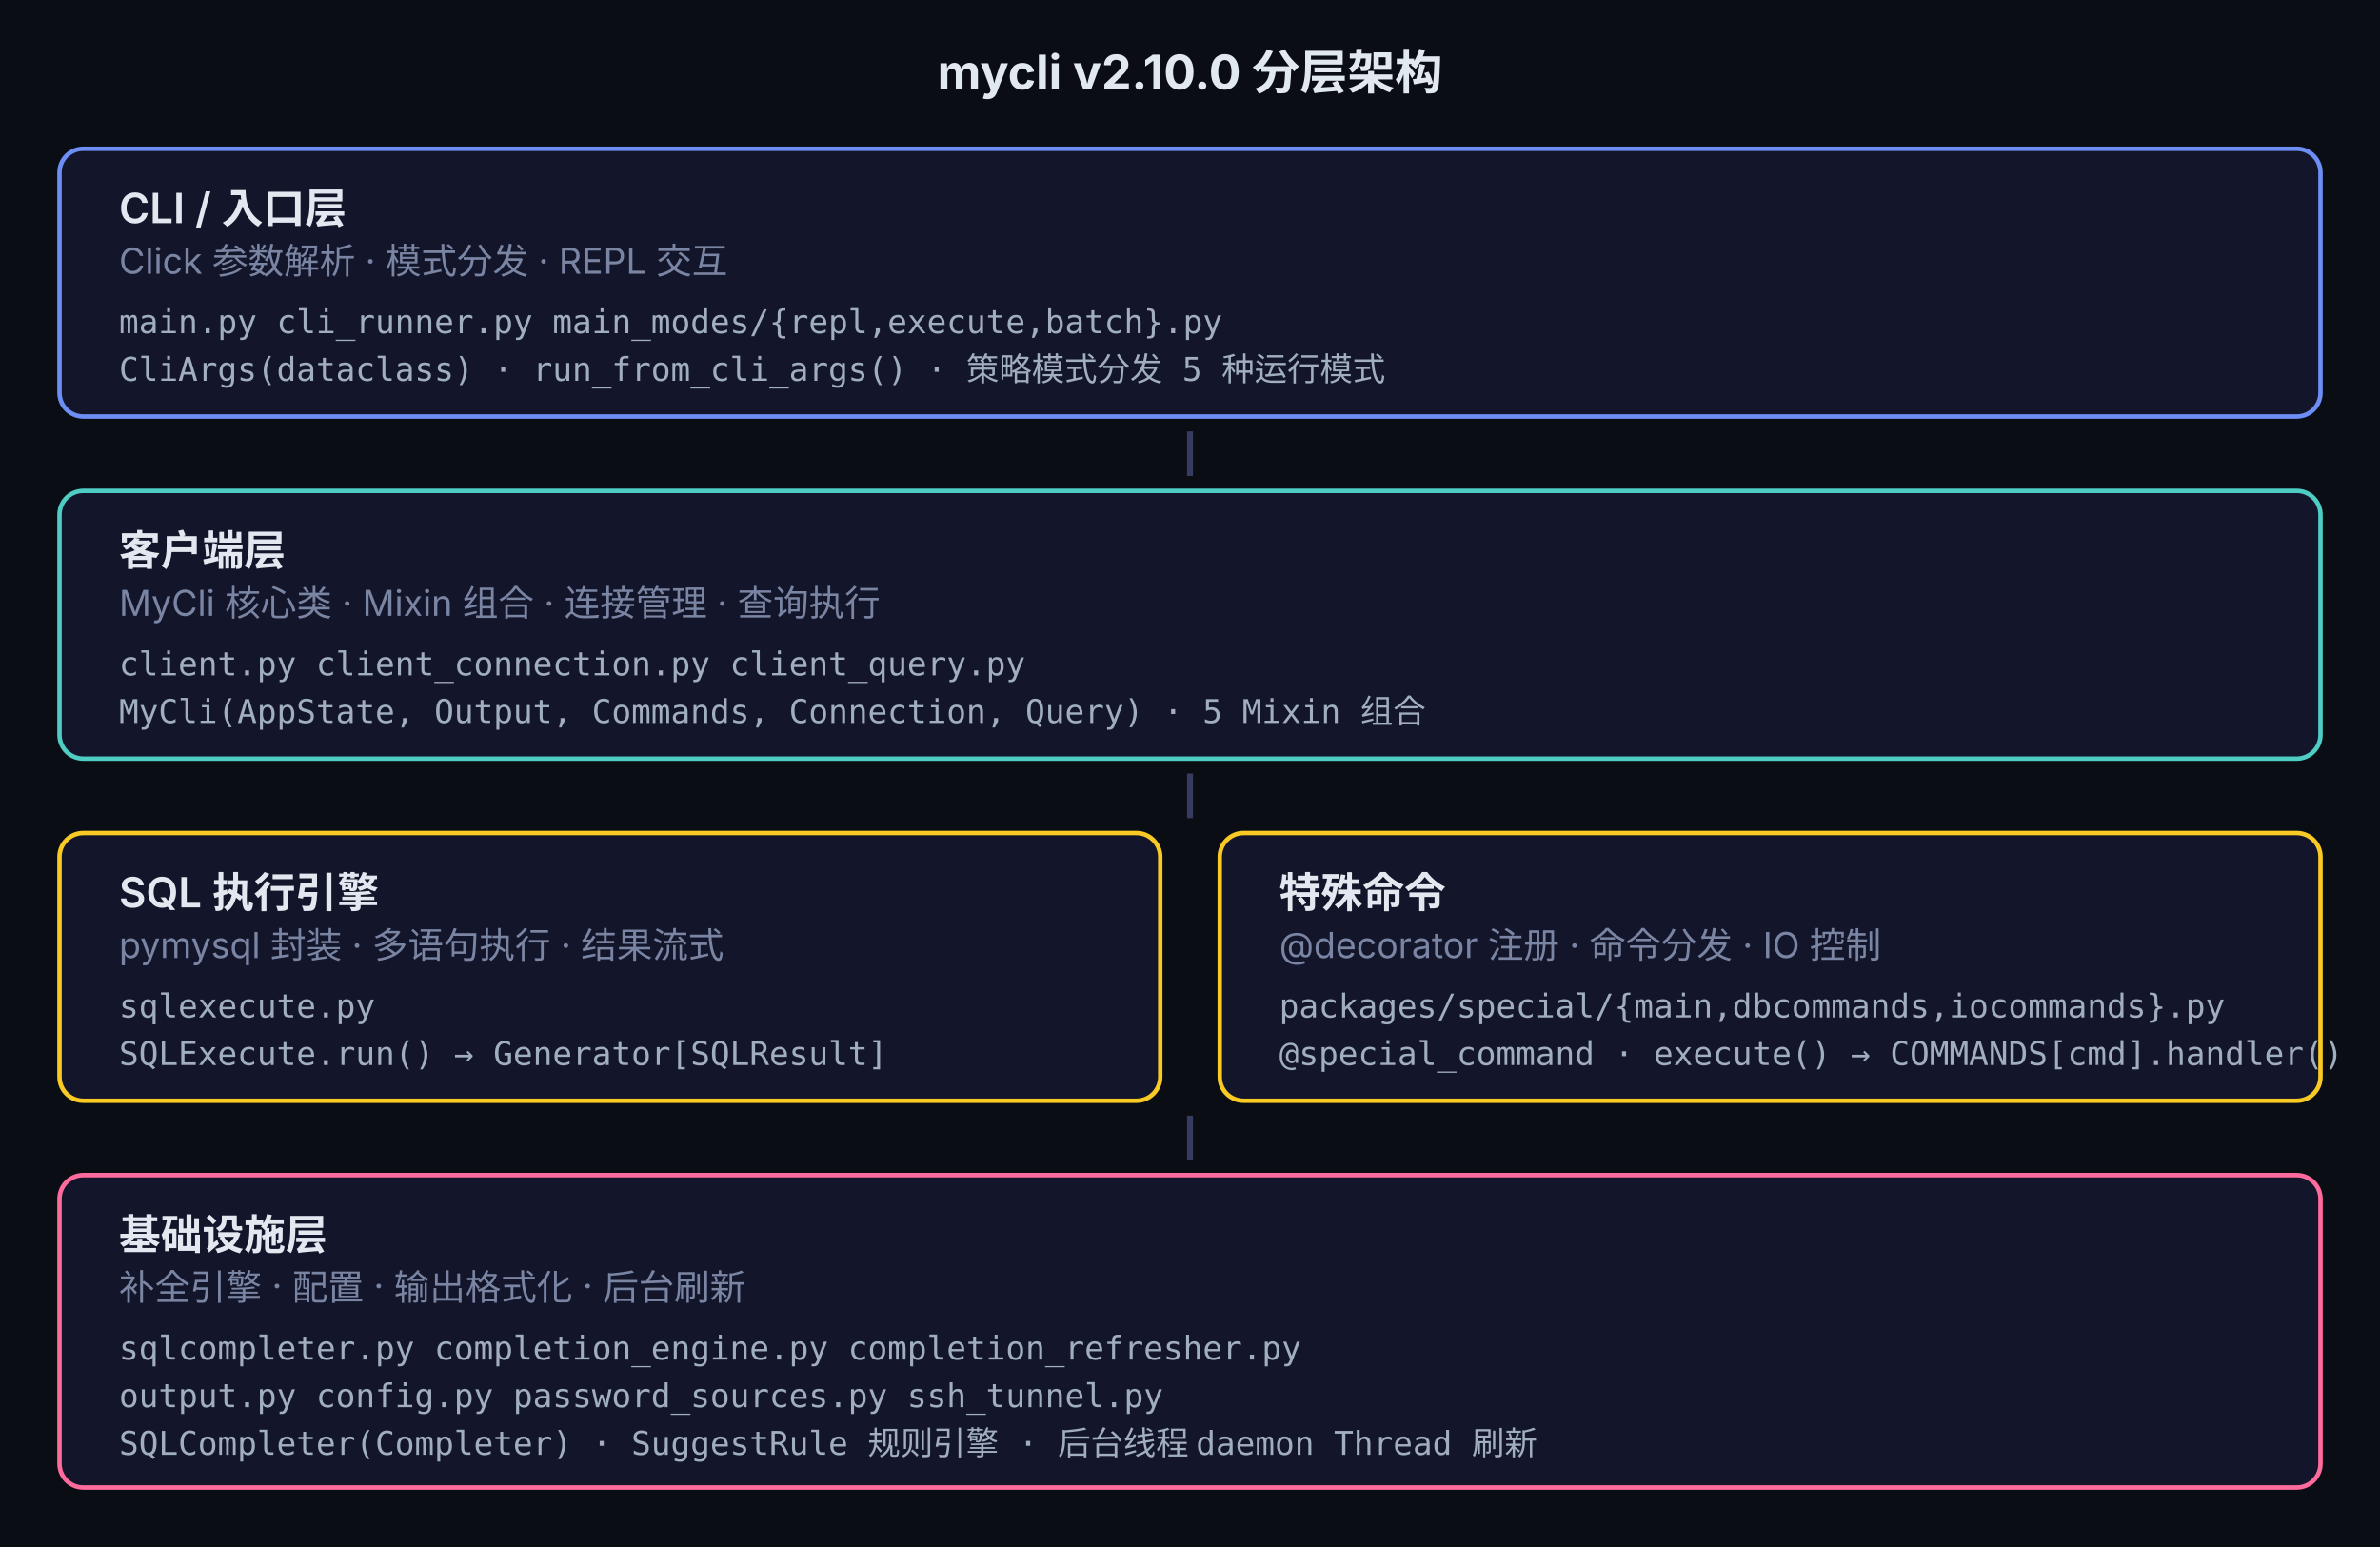
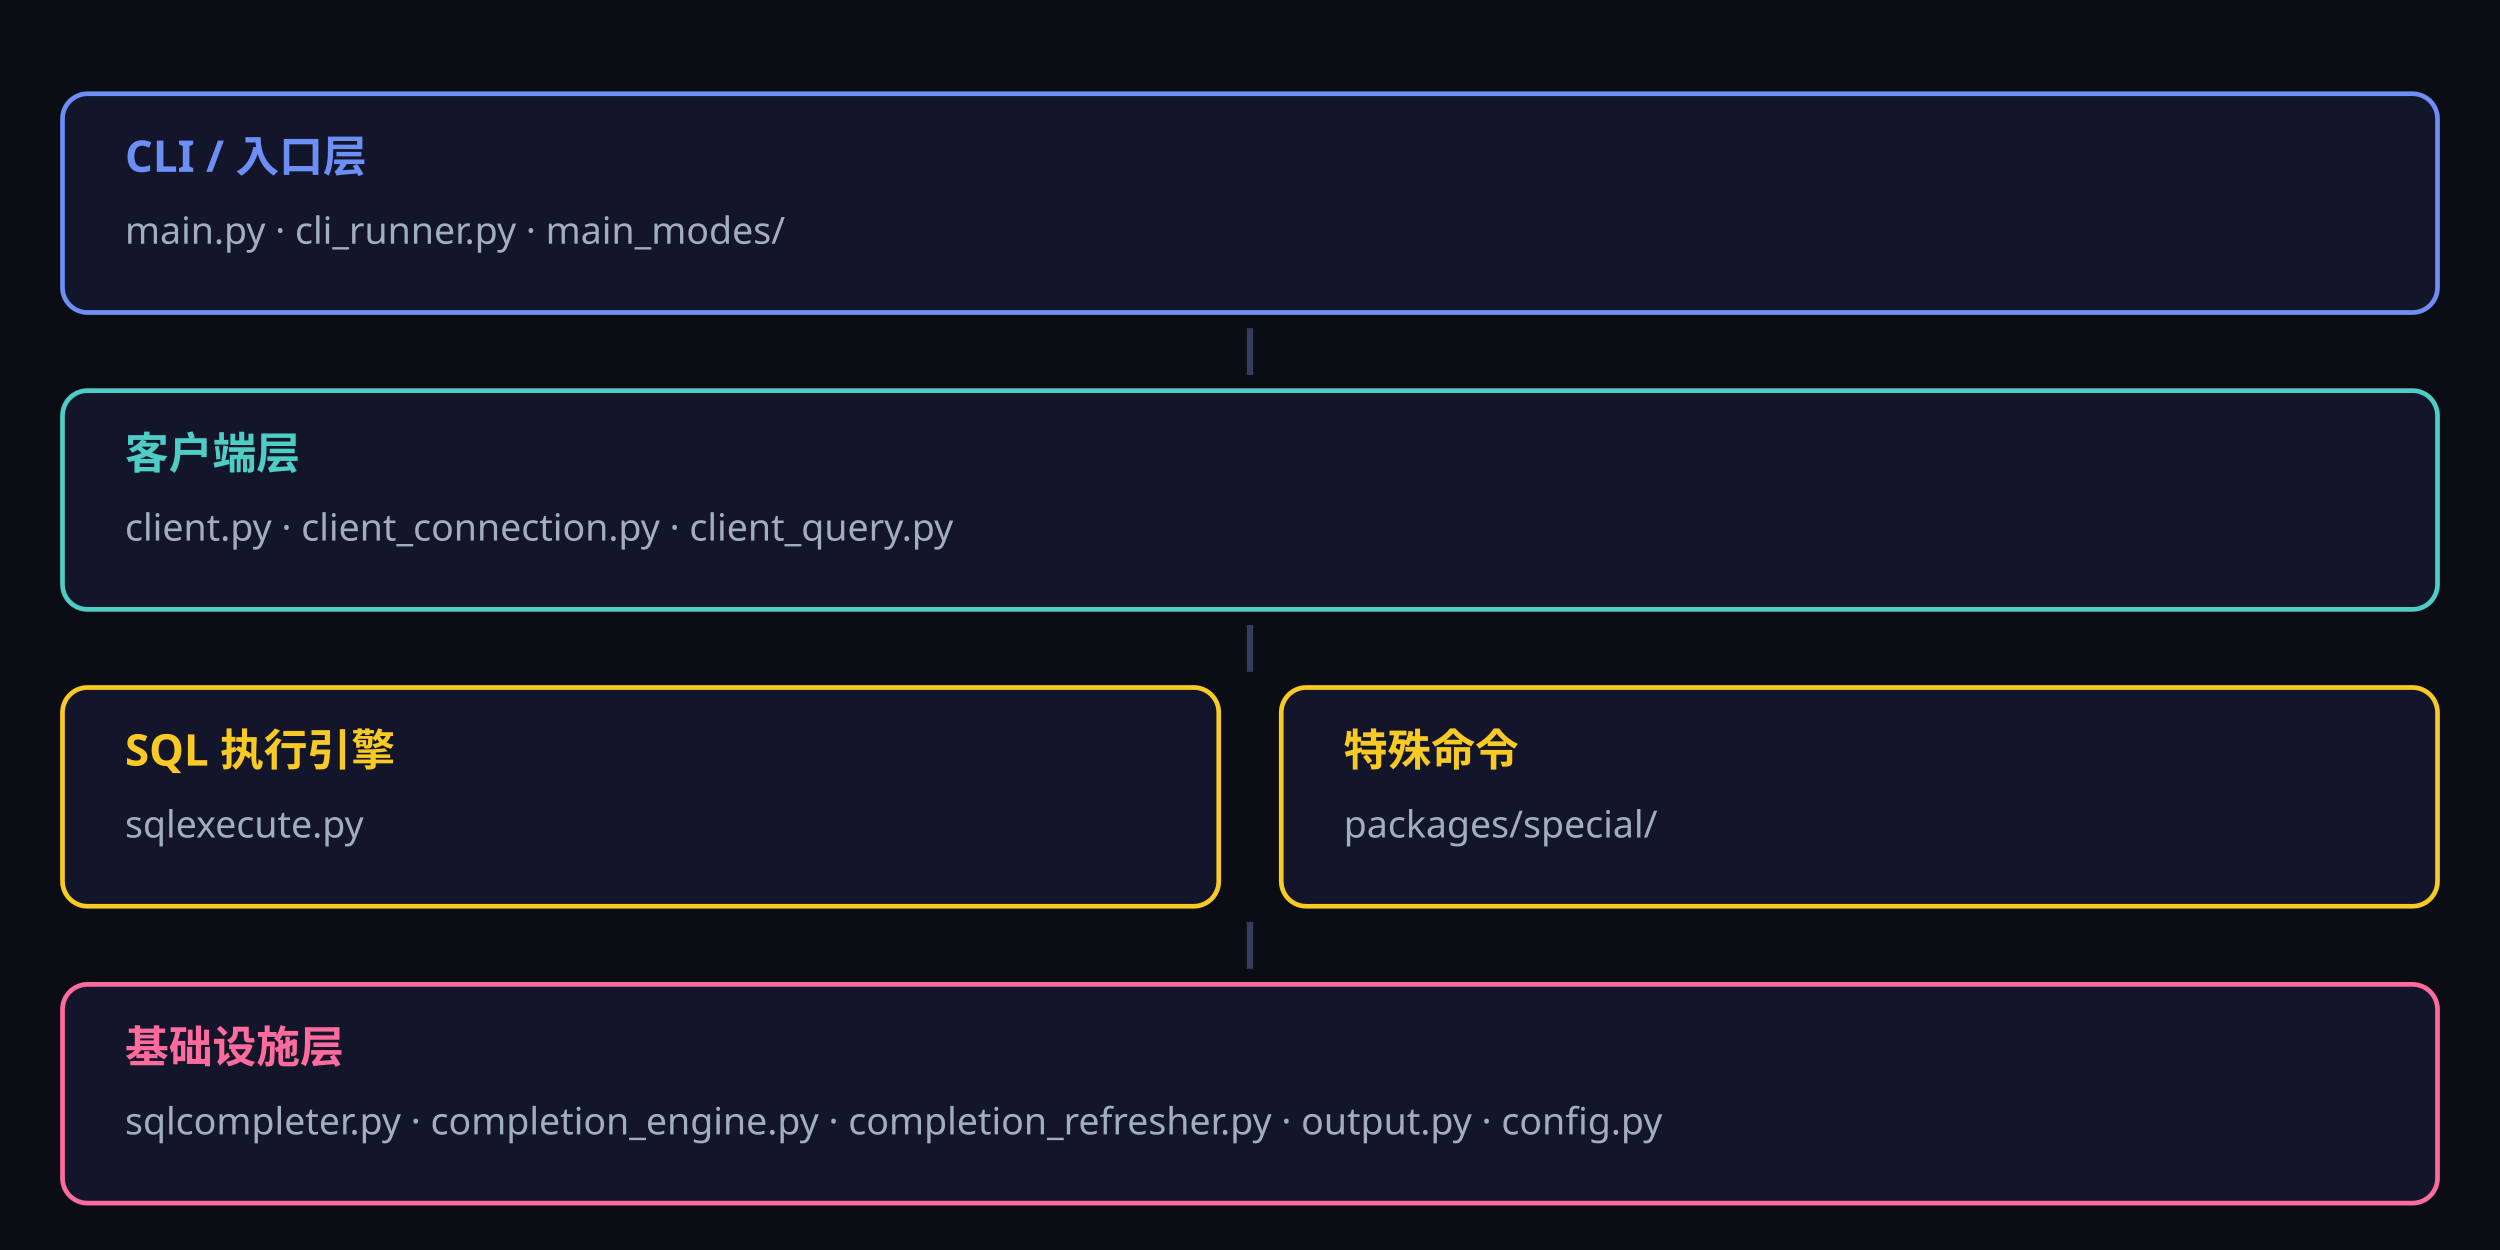
- <svg xmlns="http://www.w3.org/2000/svg" width="800" height="520" viewBox="0 0 800 520">
-   <rect width="800" height="520" fill="#0b0d14" />
+ <svg xmlns="http://www.w3.org/2000/svg" width="800" height="400" viewBox="0 0 800 400">
+   <rect width="800" height="400" fill="#0b0d14" />
  <style>
-     .layer { rx: 8; }
-     .label { font-family: -apple-system, sans-serif; font-size: 14px; fill: #e2e8f0; font-weight: 600; }
-     .desc { font-family: -apple-system, sans-serif; font-size: 12px; fill: #7a85a3; }
-     .mod { font-family: 'JetBrains Mono', monospace; font-size: 11px; fill: #a0aec0; }
-     .title { font-family: -apple-system, sans-serif; font-size: 16px; fill: #e2e8f0; font-weight: 700; }
+     .label { font-family: system-ui, sans-serif; font-size: 14px; font-weight: 600; }
+     .mod { font-family: system-ui, sans-serif; font-size: 12px; fill: #a0aec0; }
  </style>
-   <text x="400" y="30" text-anchor="middle" class="title">mycli v2.10.0 分层架构</text>
-   <rect x="20" y="50" width="760" height="90" rx="8" fill="#13162a" stroke="#6c8ef5" stroke-width="1.5" />
-   <text x="40" y="75" class="label" fill="#6c8ef5">CLI / 入口层</text>
-   <text x="40" y="92" class="desc">Click 参数解析 · 模式分发 · REPL 交互</text>
-   <text x="40" y="112" class="mod">main.py          cli_runner.py          main_modes/{repl,execute,batch}.py</text>
-   <text x="40" y="128" class="mod">CliArgs(dataclass) · run_from_cli_args() · 策略模式分发 5 种运行模式</text>
-   <path d="M 400 145 L 400 160" stroke="#363b62" stroke-width="2" />
-   <rect x="20" y="165" width="760" height="90" rx="8" fill="#13162a" stroke="#4ecdc4" stroke-width="1.5" />
-   <text x="40" y="190" class="label" fill="#4ecdc4">客户端层</text>
-   <text x="40" y="207" class="desc">MyCli 核心类 · Mixin 组合 · 连接管理 · 查询执行</text>
-   <text x="40" y="227" class="mod">client.py          client_connection.py          client_query.py</text>
-   <text x="40" y="243" class="mod">MyCli(AppState, Output, Commands, Connection, Query) · 5 Mixin 组合</text>
-   <path d="M 400 260 L 400 275" stroke="#363b62" stroke-width="2" />
-   <rect x="20" y="280" width="370" height="90" rx="8" fill="#13162a" stroke="#f9ca24" stroke-width="1.5" />
-   <text x="40" y="305" class="label" fill="#f9ca24">SQL 执行引擎</text>
-   <text x="40" y="322" class="desc">pymysql 封装 · 多语句执行 · 结果流式</text>
-   <text x="40" y="342" class="mod">sqlexecute.py</text>
-   <text x="40" y="358" class="mod">SQLExecute.run() → Generator[SQLResult]</text>
-   <rect x="410" y="280" width="370" height="90" rx="8" fill="#13162a" stroke="#f9ca24" stroke-width="1.5" />
-   <text x="430" y="305" class="label" fill="#f9ca24">特殊命令</text>
-   <text x="430" y="322" class="desc">@decorator 注册 · 命令分发 · IO 控制</text>
-   <text x="430" y="342" class="mod">packages/special/{main,dbcommands,iocommands}.py</text>
-   <text x="430" y="358" class="mod">@special_command · execute() → COMMANDS[cmd].handler()</text>
-   <path d="M 400 375 L 400 390" stroke="#363b62" stroke-width="2" />
-   <rect x="20" y="395" width="760" height="105" rx="8" fill="#13162a" stroke="#ff6b9d" stroke-width="1.5" />
-   <text x="40" y="420" class="label" fill="#ff6b9d">基础设施层</text>
-   <text x="40" y="437" class="desc">补全引擎 · 配置 · 输出格式化 · 后台刷新</text>
-   <text x="40" y="457" class="mod">sqlcompleter.py    completion_engine.py    completion_refresher.py</text>
-   <text x="40" y="473" class="mod">output.py    config.py    password_sources.py    ssh_tunnel.py</text>
-   <text x="40" y="489" class="mod">SQLCompleter(Completer) · SuggestRule 规则引擎 · 后台线程 daemon Thread 刷新</text>
+   <rect x="20" y="30" width="760" height="70" rx="8" fill="#13162a" stroke="#6c8ef5" stroke-width="1.5" />
+   <text x="40" y="55" class="label" fill="#6c8ef5">CLI / 入口层</text>
+   <text x="40" y="78" class="mod">main.py · cli_runner.py · main_modes/</text>
+   <path d="M 400 105 L 400 120" stroke="#363b62" stroke-width="2" />
+   <rect x="20" y="125" width="760" height="70" rx="8" fill="#13162a" stroke="#4ecdc4" stroke-width="1.5" />
+   <text x="40" y="150" class="label" fill="#4ecdc4">客户端层</text>
+   <text x="40" y="173" class="mod">client.py · client_connection.py · client_query.py</text>
+   <path d="M 400 200 L 400 215" stroke="#363b62" stroke-width="2" />
+   <rect x="20" y="220" width="370" height="70" rx="8" fill="#13162a" stroke="#f9ca24" stroke-width="1.5" />
+   <text x="40" y="245" class="label" fill="#f9ca24">SQL 执行引擎</text>
+   <text x="40" y="268" class="mod">sqlexecute.py</text>
+   <rect x="410" y="220" width="370" height="70" rx="8" fill="#13162a" stroke="#f9ca24" stroke-width="1.5" />
+   <text x="430" y="245" class="label" fill="#f9ca24">特殊命令</text>
+   <text x="430" y="268" class="mod">packages/special/</text>
+   <path d="M 400 295 L 400 310" stroke="#363b62" stroke-width="2" />
+   <rect x="20" y="315" width="760" height="70" rx="8" fill="#13162a" stroke="#ff6b9d" stroke-width="1.5" />
+   <text x="40" y="340" class="label" fill="#ff6b9d">基础设施层</text>
+   <text x="40" y="363" class="mod">sqlcompleter.py · completion_engine.py · completion_refresher.py · output.py · config.py</text>
</svg>
